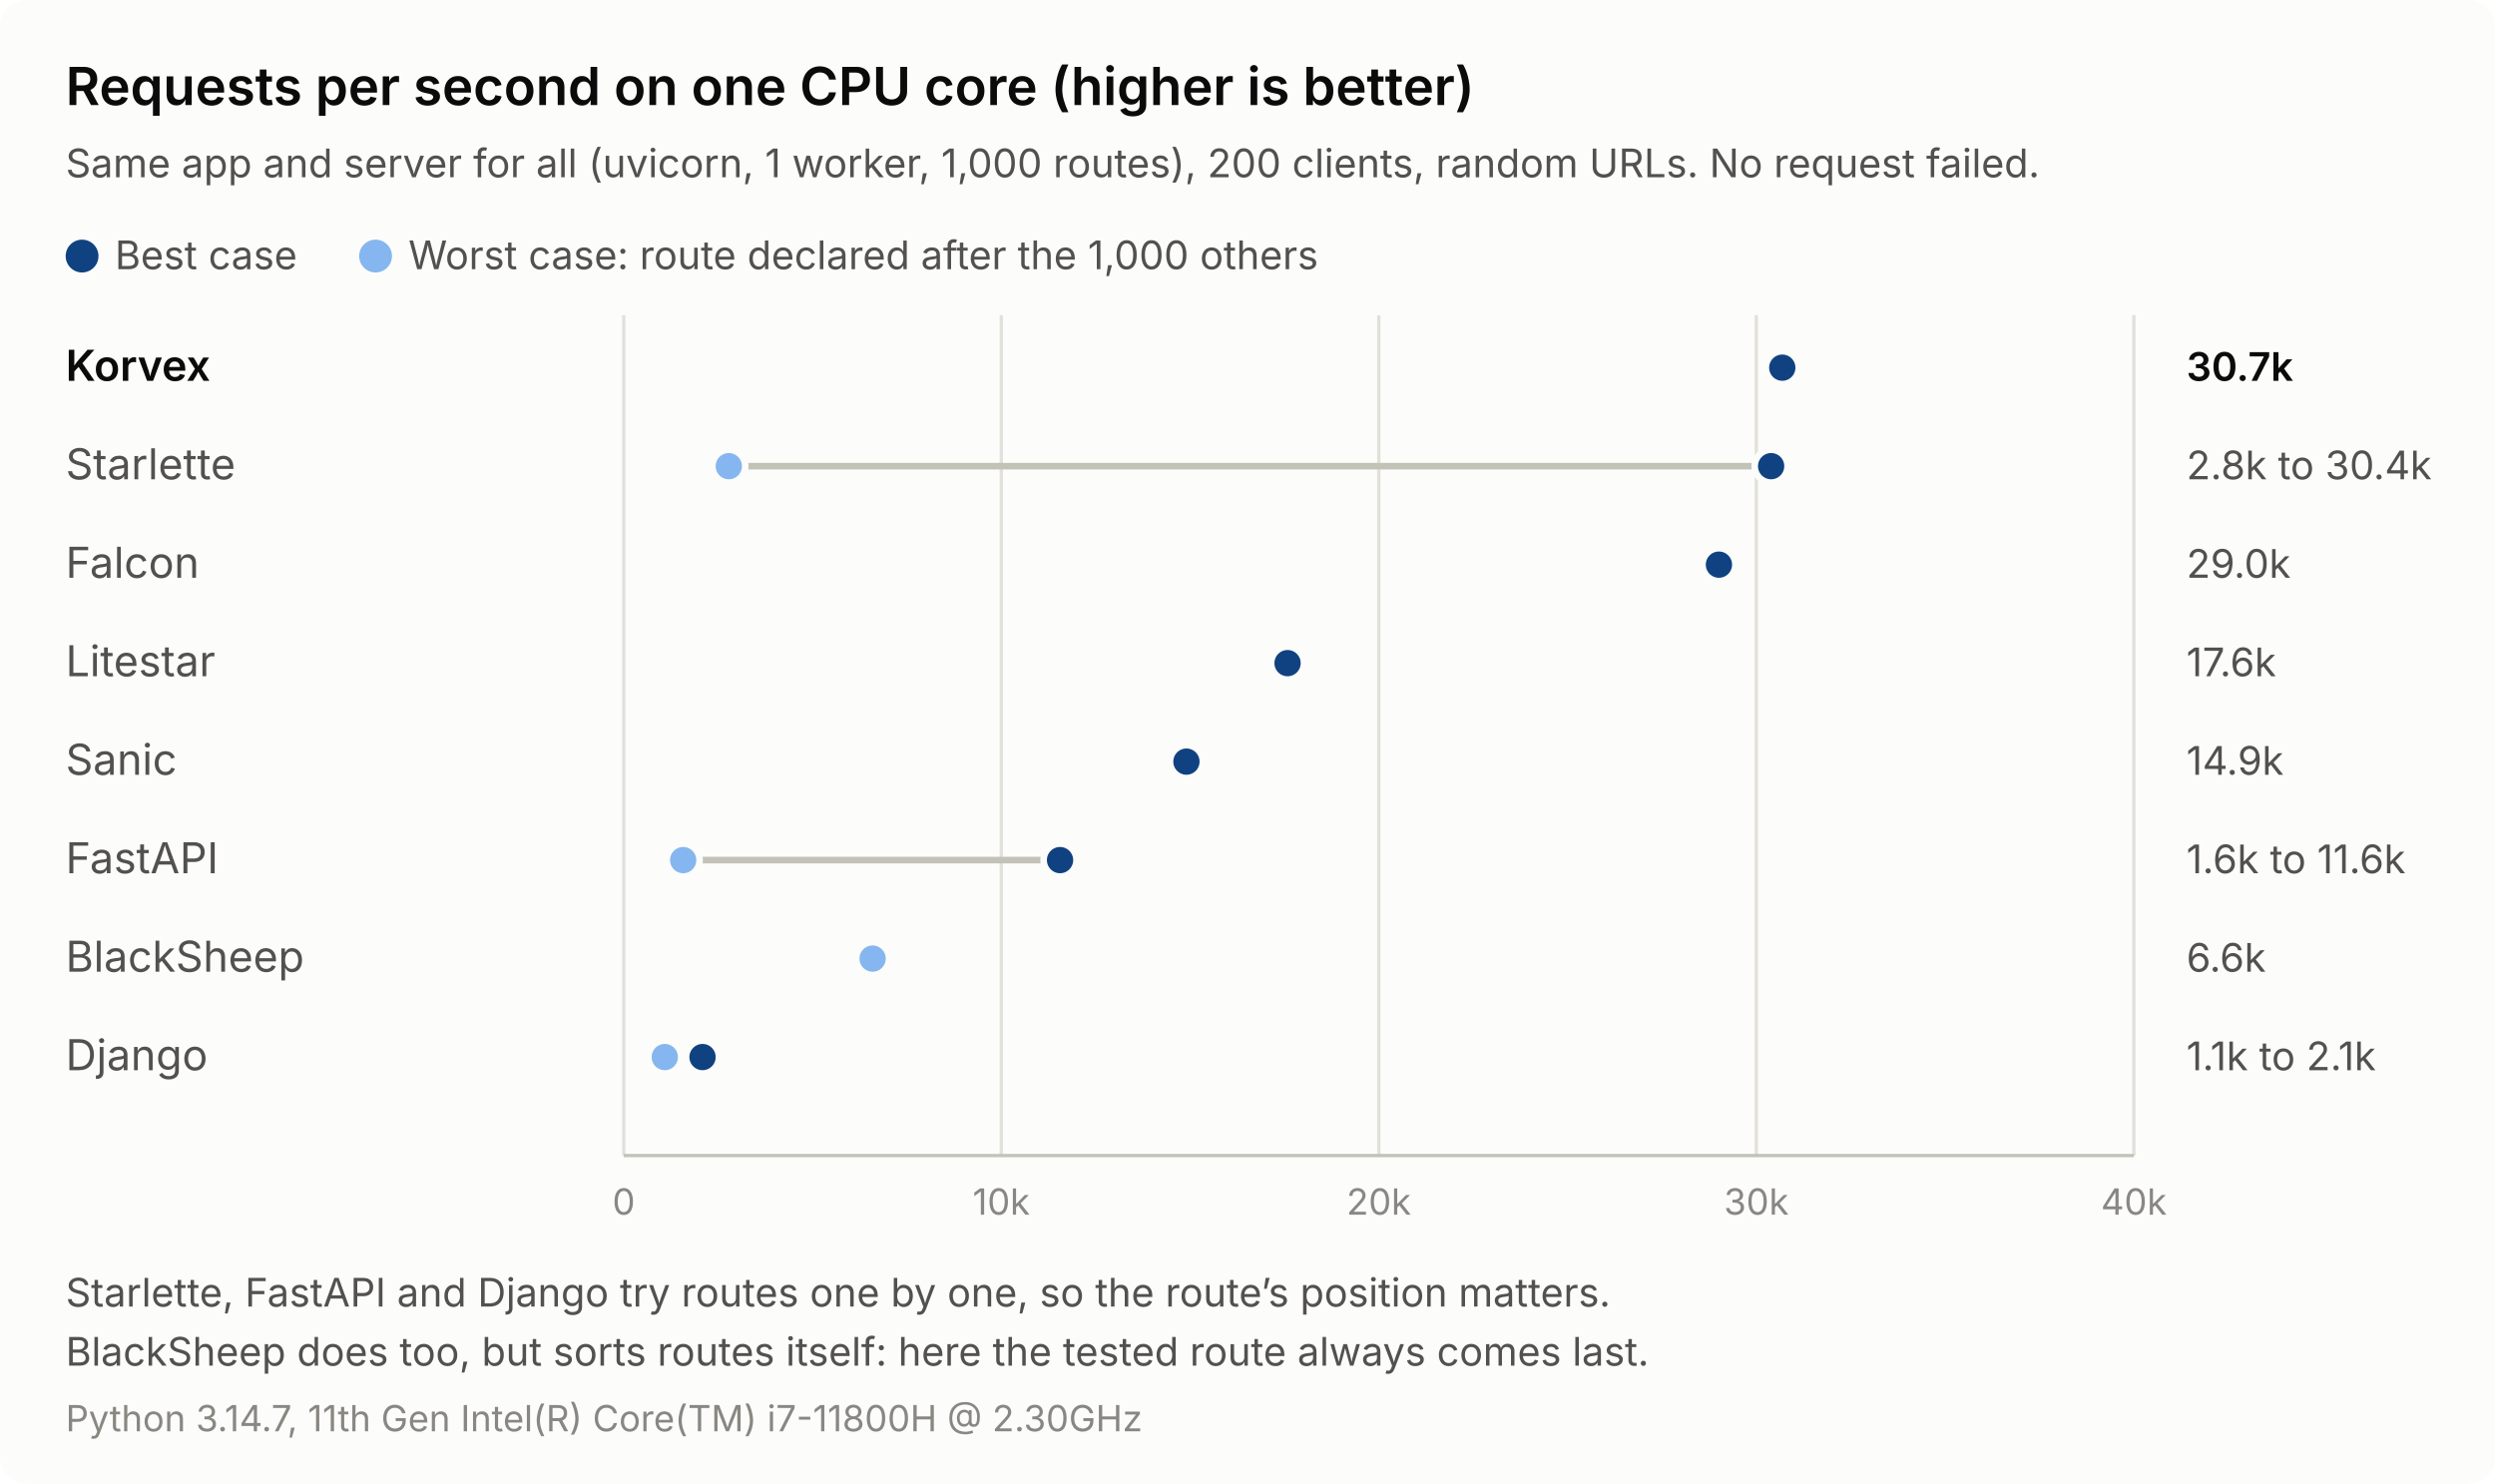
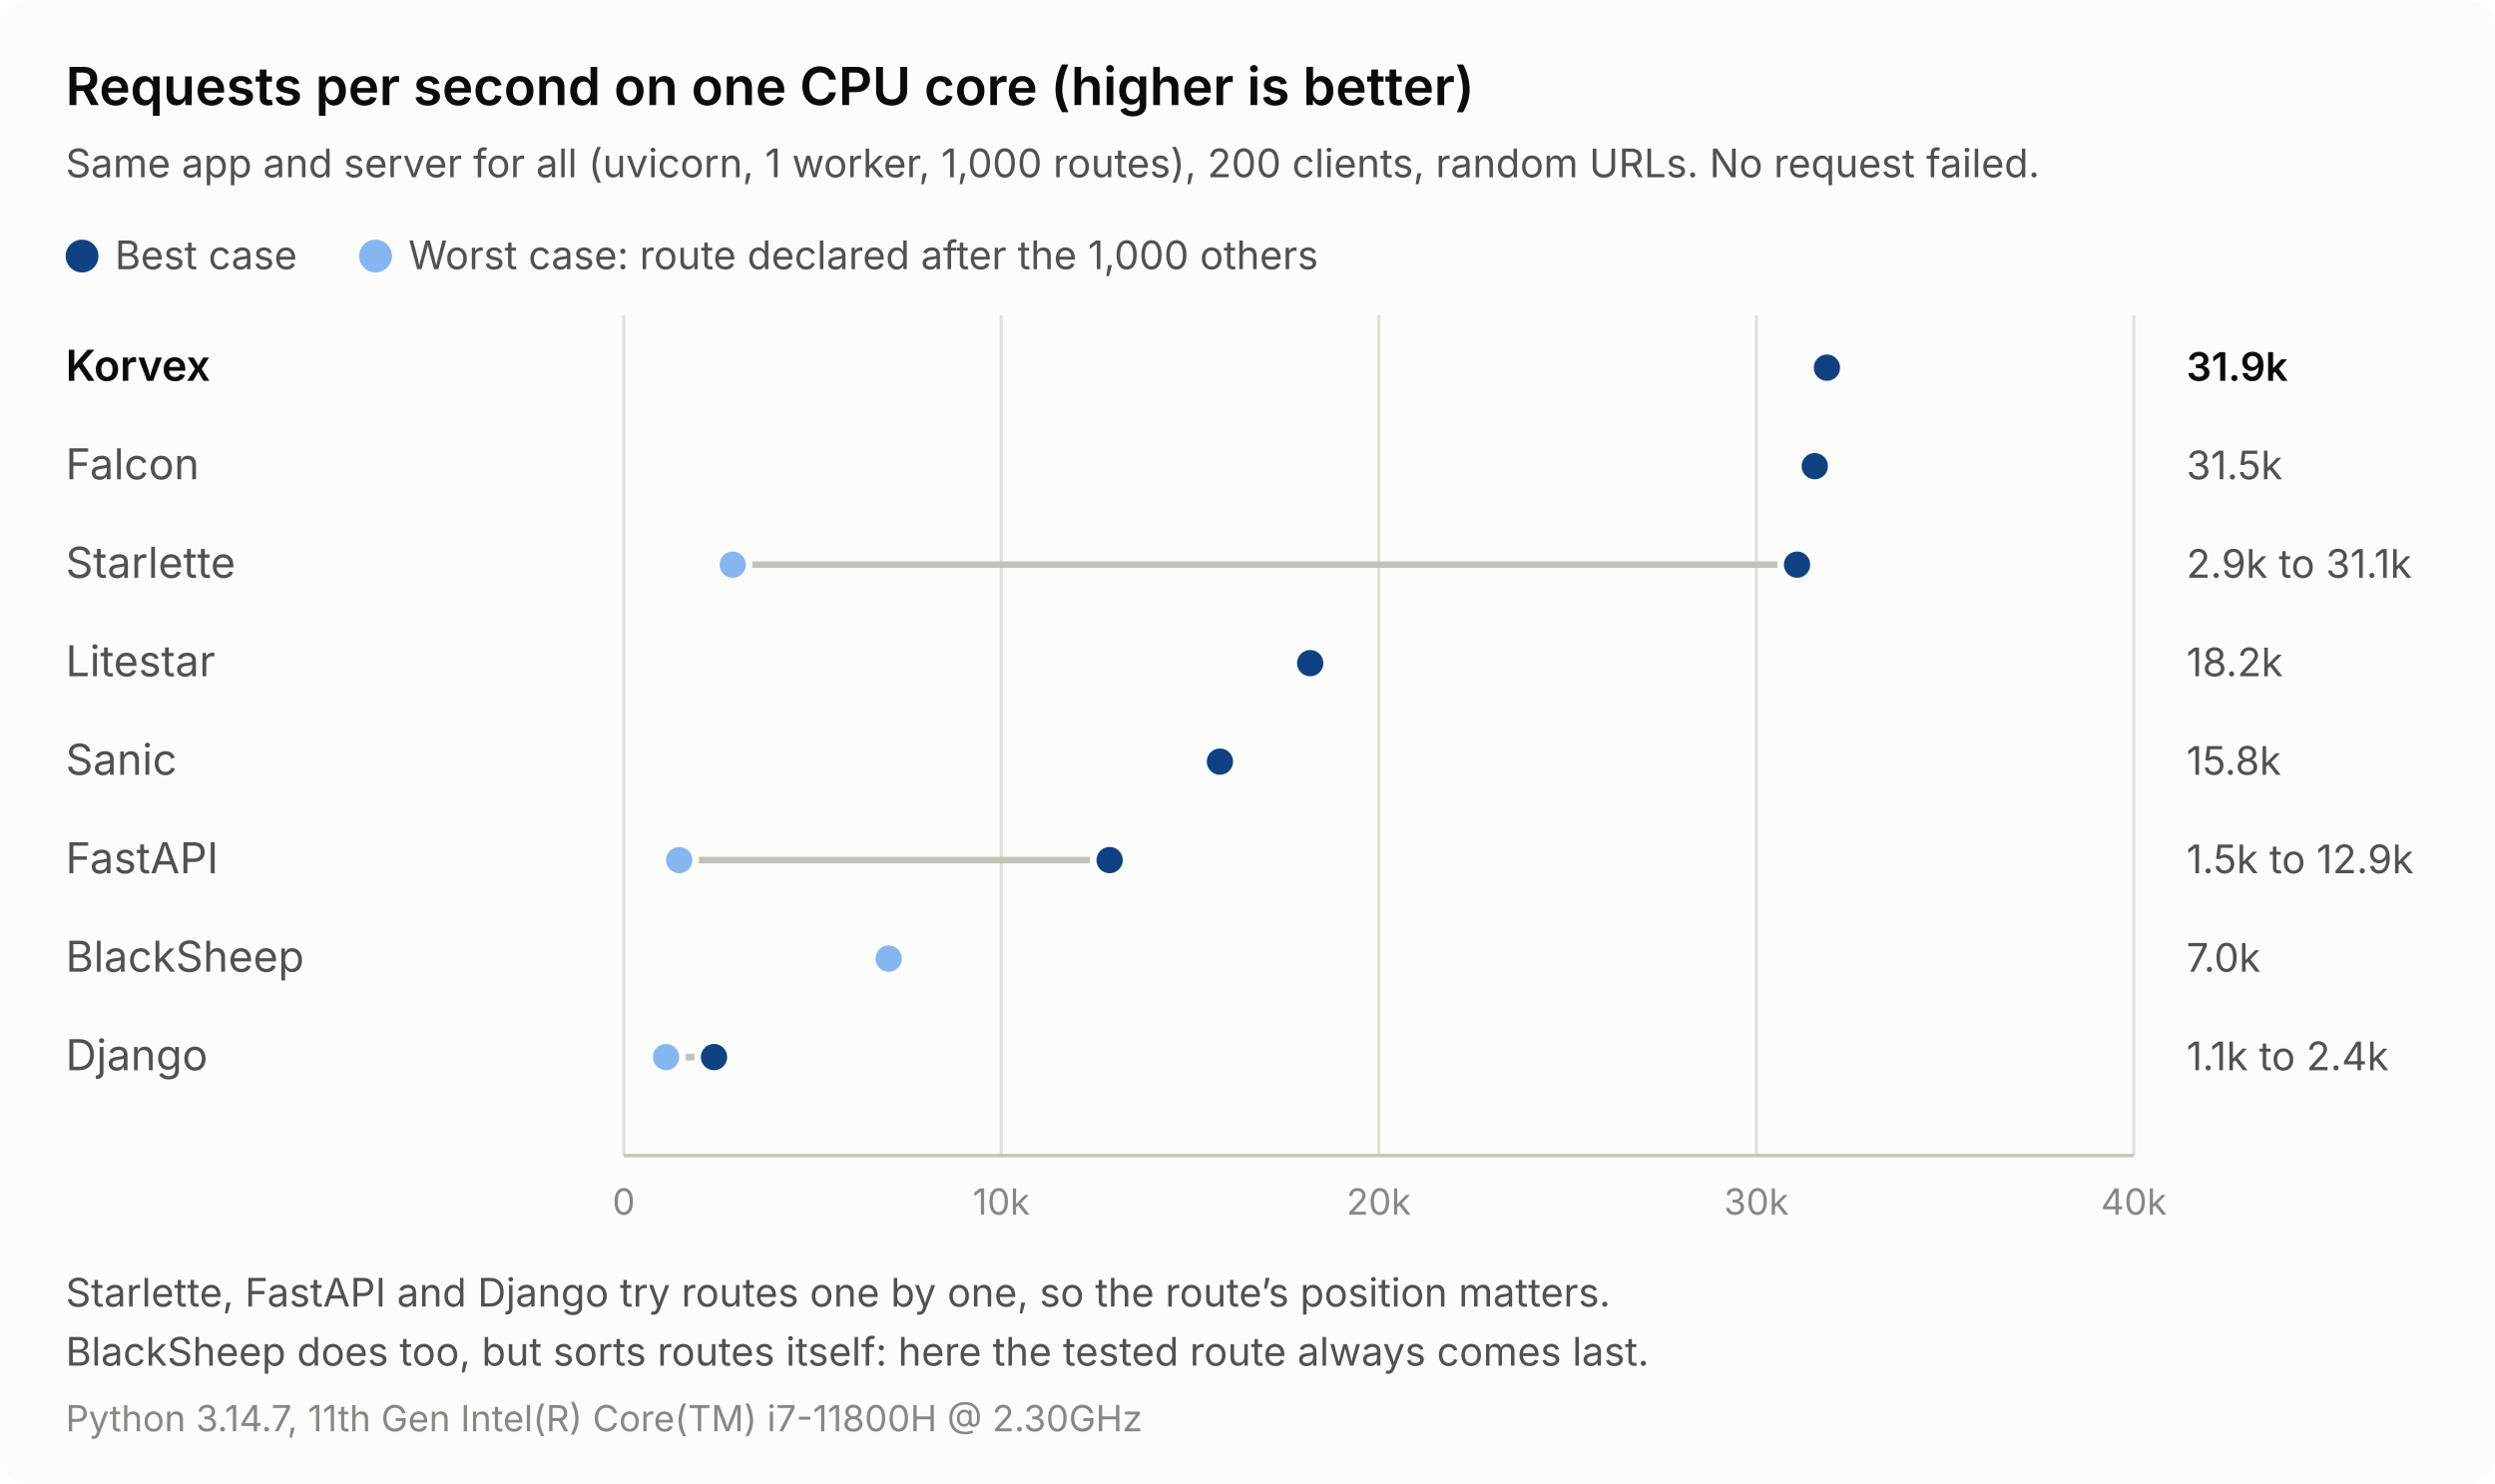
<svg xmlns="http://www.w3.org/2000/svg" width="760" height="452" viewBox="0 0 760 452" font-family="system-ui, -apple-system, Segoe UI, sans-serif" role="img">
  <rect width="760" height="452" rx="8" fill="#fcfcfb" />
  <text x="20" y="32" font-size="16" font-weight="600" fill="#0b0b0b">Requests per second on one CPU core (higher is better)</text>
  <text x="20" y="54" font-size="12" fill="#52514e">Same app and server for all (uvicorn, 1 worker, 1,000 routes), 200 clients, random URLs. No request failed.</text>
  <circle cx="25" cy="78" r="5" fill="#104281" />
  <text x="35" y="82" font-size="12" fill="#52514e">Best case</text>
  <circle cx="114.4" cy="78" r="5" fill="#86b6ef" />
  <text x="124.4" y="82" font-size="12" fill="#52514e">Worst case: route declared after the 1,000 others</text>
  <line x1="190.0" y1="96" x2="190.0" y2="352" stroke="#e1e0d9" stroke-width="1" />
  <text x="190.0" y="370" font-size="11" text-anchor="middle" fill="#898781">0</text>
  <line x1="305.0" y1="96" x2="305.0" y2="352" stroke="#e1e0d9" stroke-width="1" />
  <text x="305.0" y="370" font-size="11" text-anchor="middle" fill="#898781">10k</text>
  <line x1="420.0" y1="96" x2="420.0" y2="352" stroke="#e1e0d9" stroke-width="1" />
  <text x="420.0" y="370" font-size="11" text-anchor="middle" fill="#898781">20k</text>
  <line x1="535.0" y1="96" x2="535.0" y2="352" stroke="#e1e0d9" stroke-width="1" />
  <text x="535.0" y="370" font-size="11" text-anchor="middle" fill="#898781">30k</text>
  <line x1="650.0" y1="96" x2="650.0" y2="352" stroke="#e1e0d9" stroke-width="1" />
  <text x="650.0" y="370" font-size="11" text-anchor="middle" fill="#898781">40k</text>
  <line x1="190" y1="352" x2="650" y2="352" stroke="#c3c2b7" stroke-width="1" />
  <text x="20" y="116" font-size="13" font-weight="600" fill="#0b0b0b">Korvex</text>
-   <circle cx="542.9" cy="112" r="5" fill="#104281" stroke="#fcfcfb" stroke-width="2" />
-   <text x="666" y="116" font-size="12" font-weight="600" fill="#0b0b0b">30.7k</text>
-   <text x="20" y="146" font-size="13" fill="#52514e">Starlette</text>
-   <line x1="222.0" y1="142" x2="539.5" y2="142" stroke="#c3c2b7" stroke-width="2" stroke-linecap="round" />
-   <circle cx="222.0" cy="142" r="5" fill="#86b6ef" stroke="#fcfcfb" stroke-width="2" />
-   <circle cx="539.5" cy="142" r="5" fill="#104281" stroke="#fcfcfb" stroke-width="2" />
-   <text x="666" y="146" font-size="12" fill="#52514e">2.8k to 30.4k</text>
-   <text x="20" y="176" font-size="13" fill="#52514e">Falcon</text>
-   <circle cx="523.6" cy="172" r="5" fill="#104281" stroke="#fcfcfb" stroke-width="2" />
-   <text x="666" y="176" font-size="12" fill="#52514e">29.0k</text>
+   <circle cx="556.5" cy="112" r="5" fill="#104281" stroke="#fcfcfb" stroke-width="2" />
+   <text x="666" y="116" font-size="12" font-weight="600" fill="#0b0b0b">31.9k</text>
+   <text x="20" y="146" font-size="13" fill="#52514e">Falcon</text>
+   <circle cx="552.8" cy="142" r="5" fill="#104281" stroke="#fcfcfb" stroke-width="2" />
+   <text x="666" y="146" font-size="12" fill="#52514e">31.5k</text>
+   <text x="20" y="176" font-size="13" fill="#52514e">Starlette</text>
+   <line x1="223.2" y1="172" x2="547.4" y2="172" stroke="#c3c2b7" stroke-width="2" stroke-linecap="round" />
+   <circle cx="223.2" cy="172" r="5" fill="#86b6ef" stroke="#fcfcfb" stroke-width="2" />
+   <circle cx="547.4" cy="172" r="5" fill="#104281" stroke="#fcfcfb" stroke-width="2" />
+   <text x="666" y="176" font-size="12" fill="#52514e">2.9k to 31.1k</text>
  <text x="20" y="206" font-size="13" fill="#52514e">Litestar</text>
-   <circle cx="392.2" cy="202" r="5" fill="#104281" stroke="#fcfcfb" stroke-width="2" />
-   <text x="666" y="206" font-size="12" fill="#52514e">17.6k</text>
+   <circle cx="399.1" cy="202" r="5" fill="#104281" stroke="#fcfcfb" stroke-width="2" />
+   <text x="666" y="206" font-size="12" fill="#52514e">18.2k</text>
  <text x="20" y="236" font-size="13" fill="#52514e">Sanic</text>
-   <circle cx="361.4" cy="232" r="5" fill="#104281" stroke="#fcfcfb" stroke-width="2" />
-   <text x="666" y="236" font-size="12" fill="#52514e">14.9k</text>
+   <circle cx="371.6" cy="232" r="5" fill="#104281" stroke="#fcfcfb" stroke-width="2" />
+   <text x="666" y="236" font-size="12" fill="#52514e">15.8k</text>
  <text x="20" y="266" font-size="13" fill="#52514e">FastAPI</text>
-   <line x1="208.1" y1="262" x2="322.9" y2="262" stroke="#c3c2b7" stroke-width="2" stroke-linecap="round" />
-   <circle cx="208.1" cy="262" r="5" fill="#86b6ef" stroke="#fcfcfb" stroke-width="2" />
-   <circle cx="322.9" cy="262" r="5" fill="#104281" stroke="#fcfcfb" stroke-width="2" />
-   <text x="666" y="266" font-size="12" fill="#52514e">1.6k to 11.6k</text>
+   <line x1="206.9" y1="262" x2="338.0" y2="262" stroke="#c3c2b7" stroke-width="2" stroke-linecap="round" />
+   <circle cx="206.9" cy="262" r="5" fill="#86b6ef" stroke="#fcfcfb" stroke-width="2" />
+   <circle cx="338.0" cy="262" r="5" fill="#104281" stroke="#fcfcfb" stroke-width="2" />
+   <text x="666" y="266" font-size="12" fill="#52514e">1.5k to 12.9k</text>
  <text x="20" y="296" font-size="13" fill="#52514e">BlackSheep</text>
-   <circle cx="265.8" cy="292" r="5" fill="#86b6ef" stroke="#fcfcfb" stroke-width="2" />
-   <text x="666" y="296" font-size="12" fill="#52514e">6.6k</text>
+   <circle cx="270.7" cy="292" r="5" fill="#86b6ef" stroke="#fcfcfb" stroke-width="2" />
+   <text x="666" y="296" font-size="12" fill="#52514e">7.0k</text>
  <text x="20" y="326" font-size="13" fill="#52514e">Django</text>
-   <line x1="202.5" y1="322" x2="214.0" y2="322" stroke="#c3c2b7" stroke-width="2" stroke-linecap="round" />
-   <circle cx="202.5" cy="322" r="5" fill="#86b6ef" stroke="#fcfcfb" stroke-width="2" />
-   <circle cx="214.0" cy="322" r="5" fill="#104281" stroke="#fcfcfb" stroke-width="2" />
-   <text x="666" y="326" font-size="12" fill="#52514e">1.1k to 2.1k</text>
+   <line x1="202.9" y1="322" x2="217.5" y2="322" stroke="#c3c2b7" stroke-width="2" stroke-linecap="round" />
+   <circle cx="202.9" cy="322" r="5" fill="#86b6ef" stroke="#fcfcfb" stroke-width="2" />
+   <circle cx="217.5" cy="322" r="5" fill="#104281" stroke="#fcfcfb" stroke-width="2" />
+   <text x="666" y="326" font-size="12" fill="#52514e">1.1k to 2.4k</text>
  <text x="20" y="398" font-size="12" fill="#52514e">Starlette, FastAPI and Django try routes one by one, so the route’s position matters.</text>
  <text x="20" y="416" font-size="12" fill="#52514e">BlackSheep does too, but sorts routes itself: here the tested route always comes last.</text>
  <text x="20" y="436" font-size="11" fill="#898781">Python 3.14.7, 11th Gen Intel(R) Core(TM) i7-11800H @ 2.30GHz</text>
</svg>
